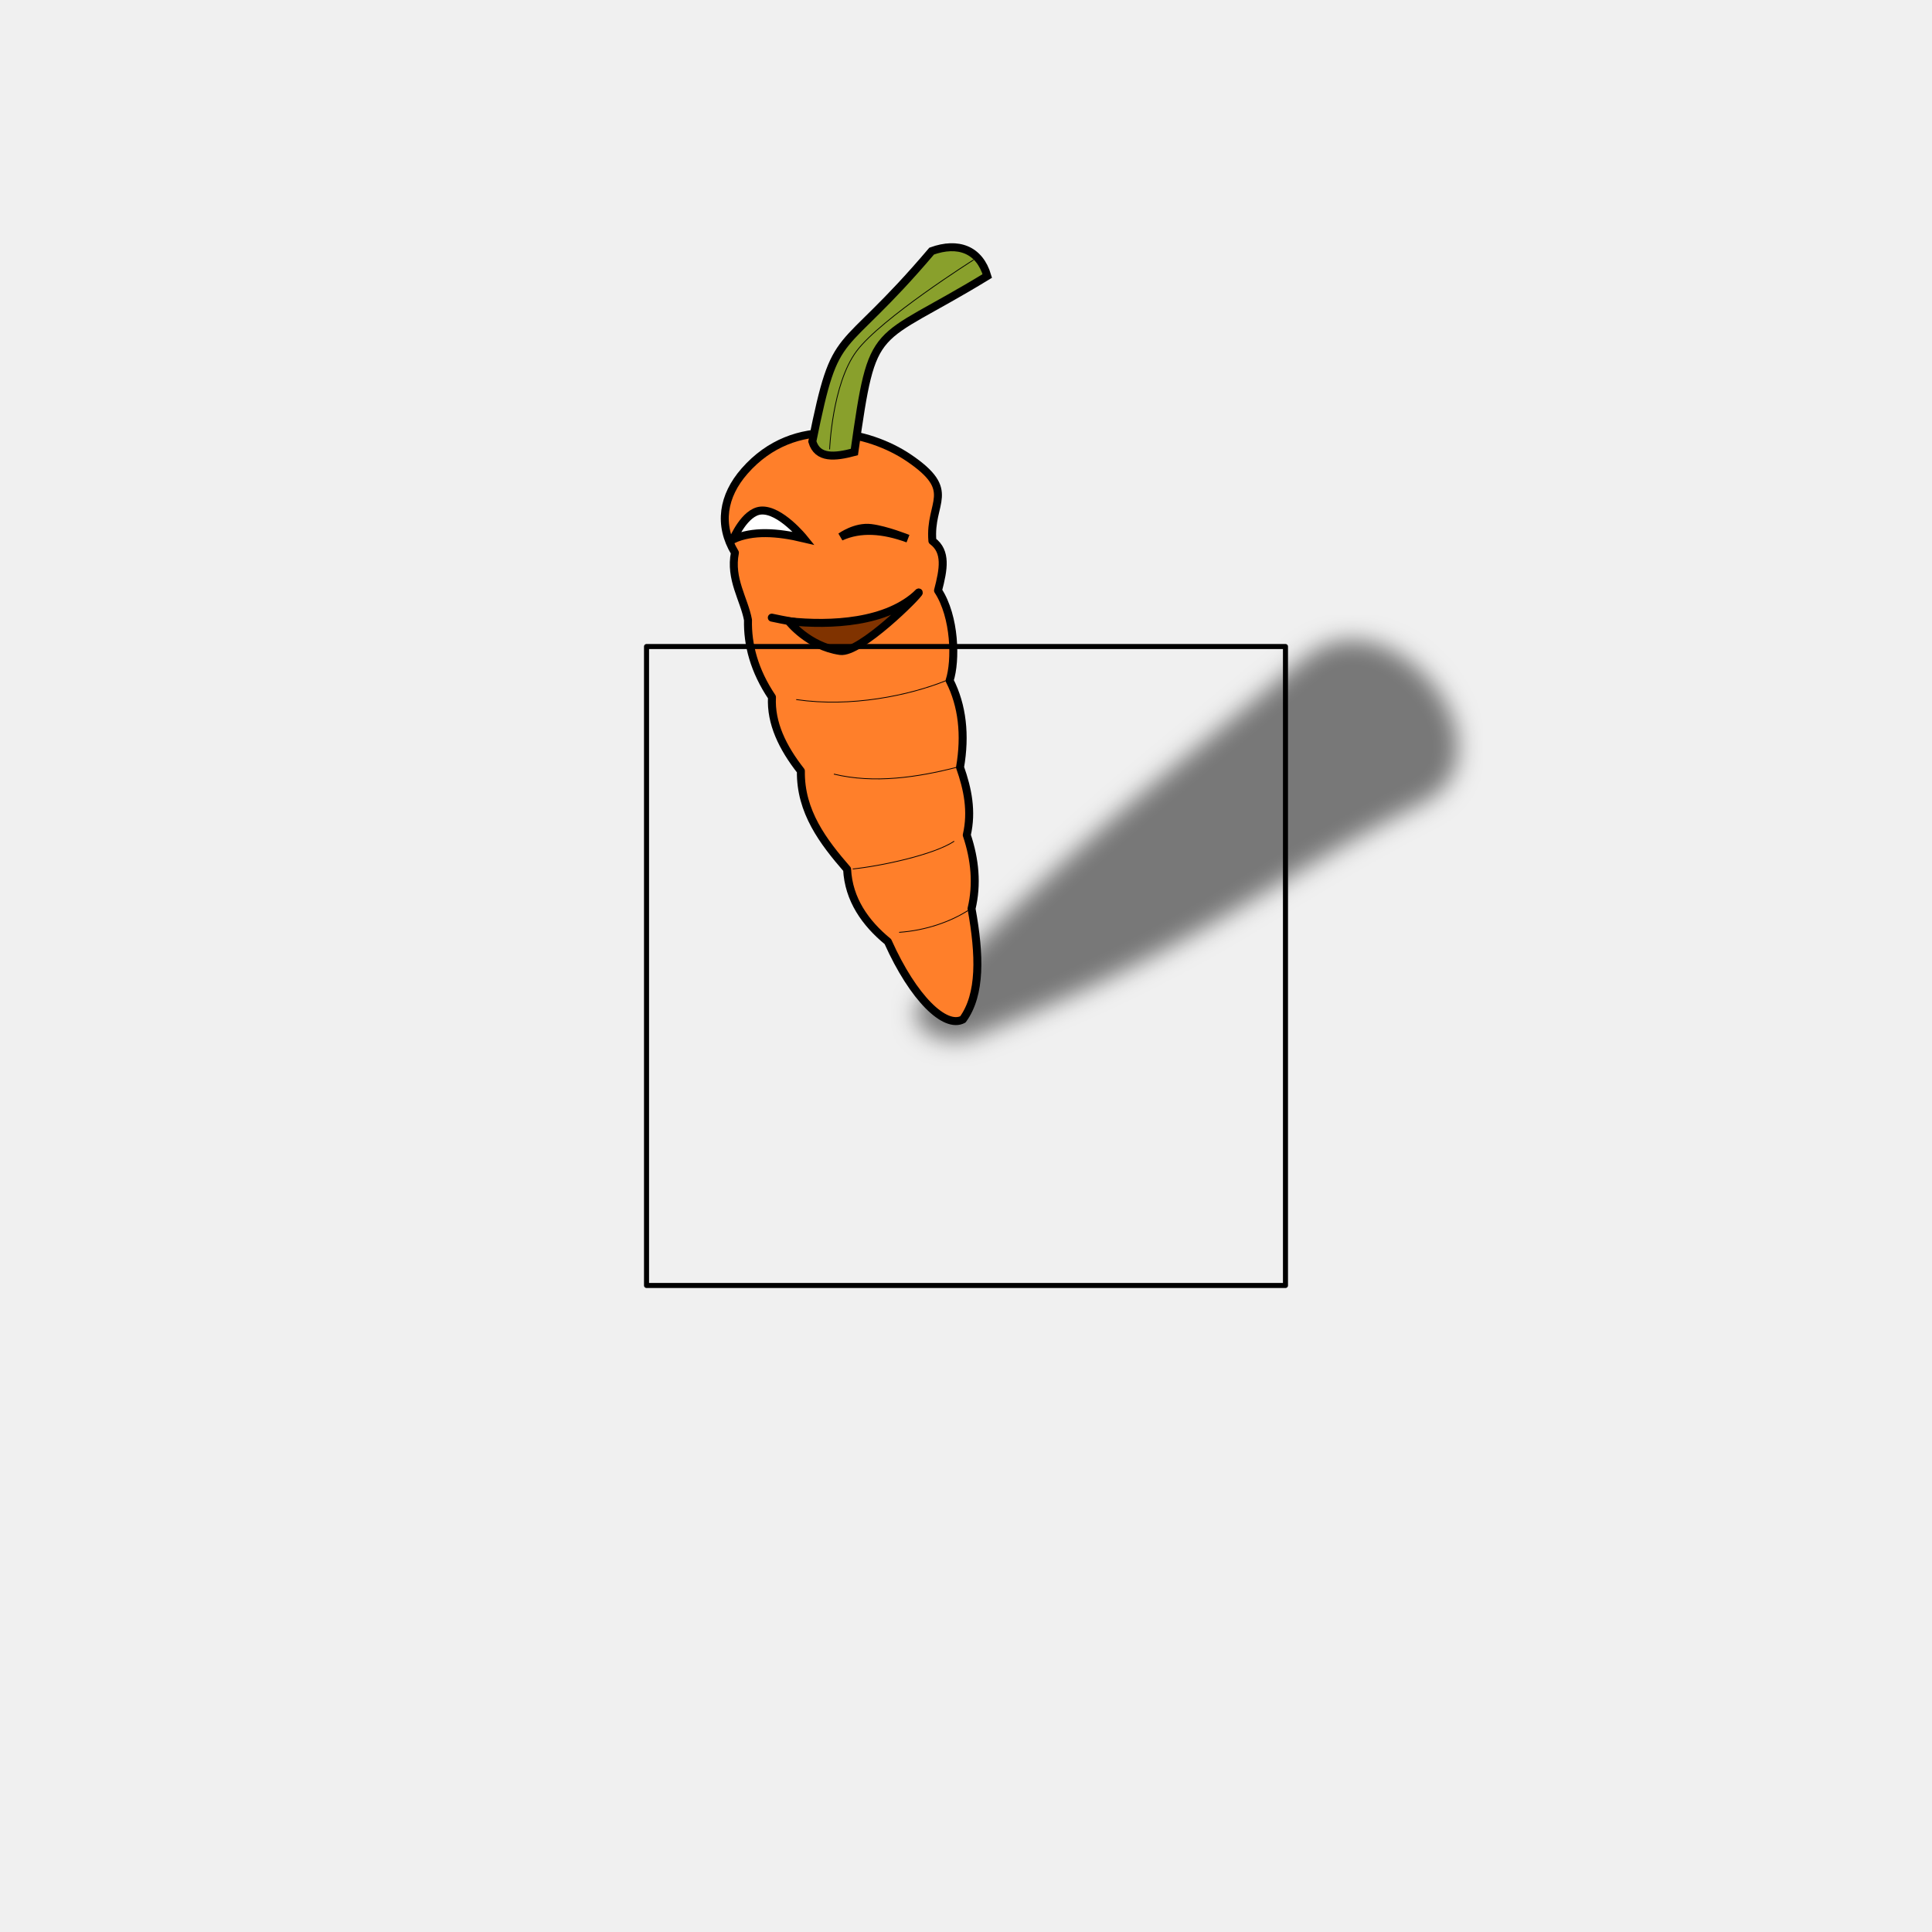
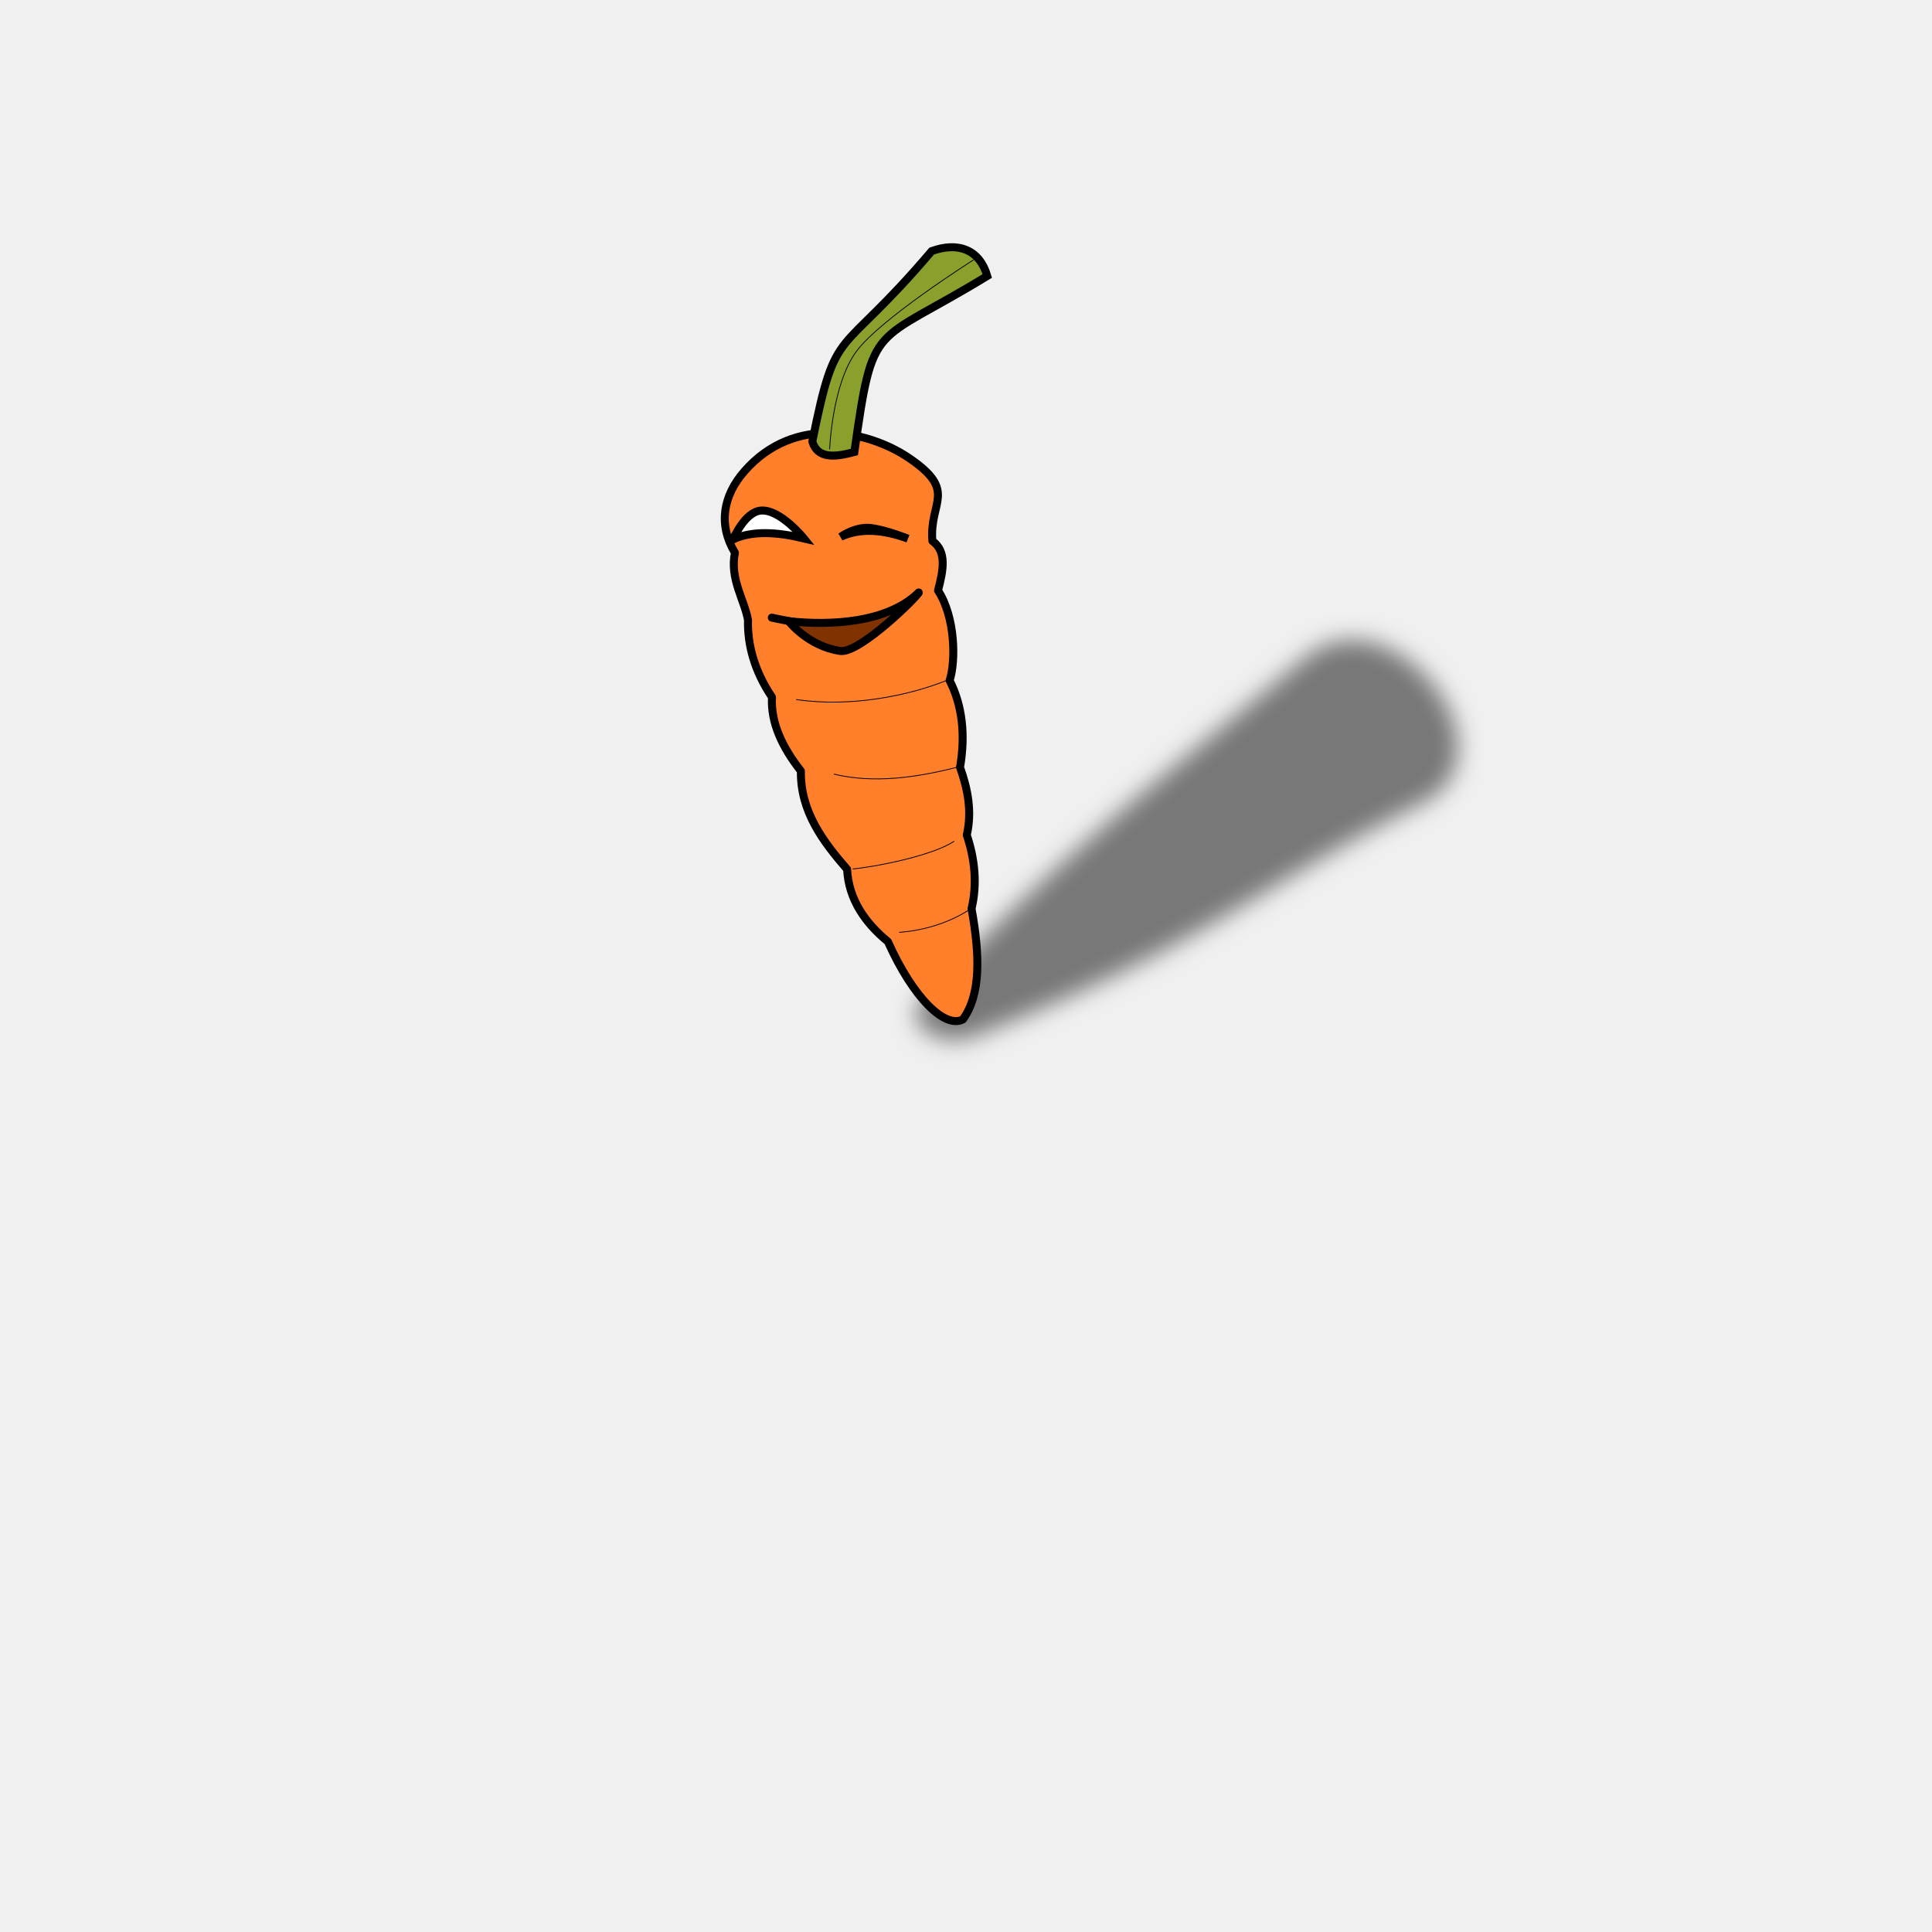
<svg xmlns="http://www.w3.org/2000/svg" width="300" height="300" viewBox="0 0 300 300" id="svg6067" version="1.1">
  <defs id="defs6069">
    <filter style="color-interpolation-filters:sRGB" id="filter10747" x="-0.052" width="1.104" y="-0.071" height="1.142">
      <feGaussianBlur stdDeviation="1.805" id="feGaussianBlur10749" />
    </filter>
  </defs>
  <g id="layer3" style="opacity:0.5">
    <path style="display:inline;fill:#000000;fill-rule:evenodd;stroke:#000000;stroke-width:1px;stroke-linecap:butt;stroke-linejoin:miter;stroke-opacity:1;filter:url(#filter10747)" d="m 143.604,155.548 c 24.791,-25.696 37.618,-34.608 59.346,-53.033 12.692,-10.762 32.552,14.258 17.678,21.718 -25.114,12.596 -32.953,21.88 -69.953,36.365 -4.221,1.653 -10.219,-1.788 -7.071,-5.051 z" id="path6855" />
  </g>
  <g id="layer1" transform="translate(0,-752.3622)" style="display:inline">
    <g id="g17041" transform="translate(-14.61627,-10.98985)">
      <path id="path6615" d="m 130.223,836.513 c -3.372,3.847 -4.096,8.341 -1.489,12.665 -0.813,4.077 1.435,7.212 2.031,10.442 -0.093,3.822 0.964,7.876 3.723,11.984 -0.216,4.022 1.639,7.836 4.49,11.467 -0.104,6.322 3.494,11.014 7.176,15.261 0.233,4.681 2.825,8.361 6.332,11.231 3.969,8.865 8.9,13.539 11.646,12.082 2.82,-3.889 2.65,-9.983 1.345,-17.194 0.897,-3.781 0.538,-7.63 -0.741,-11.434 0.852,-3.682 0.146,-7.155 -1.046,-10.52 0.861,-4.987 0.369,-9.58 -1.617,-13.477 0.991,-3.048 0.877,-9.878 -1.802,-13.972 0.863,-3.313 1.363,-6.053 -0.874,-7.703 -0.53,-6.134 4.035,-7.696 -3.69,-12.913 -6.07,-4.1 -17.642,-6.868 -25.485,2.08 z" style="fill:#ff7f2a;fill-rule:evenodd;stroke:#000000;stroke-width:1.238;stroke-linecap:round;stroke-linejoin:round;stroke-miterlimit:4;stroke-dasharray:none;stroke-opacity:1" />
      <path id="path6619" d="m 128.457,847.096 c 0,0 1.775,-4.256 4.31,-4.463 3.001,-0.245 6.678,4.324 6.678,4.324 -4.189,-1.004 -7.988,-1.231 -10.988,0.14 z" style="fill:#ffffff;fill-rule:evenodd;stroke:#000000;stroke-width:1.238;stroke-linecap:butt;stroke-linejoin:miter;stroke-miterlimit:4;stroke-dasharray:none;stroke-opacity:1" />
      <path id="path6621" d="m 145.168,846.704 c 0,0 2.277,-1.66 4.695,-1.358 2.398,0.299 5.736,1.645 5.736,1.645 -3.849,-1.409 -7.376,-1.682 -10.431,-0.287 z" style="fill:#ffffff;fill-rule:evenodd;stroke:#000000;stroke-width:1.238;stroke-linecap:butt;stroke-linejoin:miter;stroke-miterlimit:4;stroke-dasharray:none;stroke-opacity:1" />
      <path id="path6658" d="m 134.461,859.259 c 15.988,3.463 19.79,-0.556 22.788,-3.87" style="fill:none;fill-rule:evenodd;stroke:#000000;stroke-width:1.238;stroke-linecap:round;stroke-linejoin:round;stroke-miterlimit:4;stroke-dasharray:none;stroke-opacity:1" />
      <path id="path6660" d="m 140.753,831.907 c 3.78,-18.748 3.871,-12.281 18.534,-29.566 4.089,-1.472 7.425,-0.264 8.635,3.863 -17.949,10.971 -17.694,6.539 -20.64,27.338 -3.027,0.806 -5.722,1.084 -6.529,-1.634 z" style="fill:#89a02c;fill-rule:evenodd;stroke:#000000;stroke-width:1.238;stroke-linecap:butt;stroke-linejoin:miter;stroke-miterlimit:4;stroke-dasharray:none;stroke-opacity:1" />
      <path id="path6662" d="m 138.249,871.98 c 8.546,1.252 17.543,-0.638 23.247,-2.931" style="fill:none;fill-rule:evenodd;stroke:#000000;stroke-width:0.124px;stroke-linecap:butt;stroke-linejoin:miter;stroke-opacity:1" />
      <path id="path6664" d="m 144.098,883.552 c 6.253,1.521 13.056,0.496 19.111,-1.061" style="fill:none;fill-rule:evenodd;stroke:#000000;stroke-width:0.124px;stroke-linecap:butt;stroke-linejoin:miter;stroke-opacity:1" />
      <path id="path6666" d="m 147.029,898.287 c 4.35,-0.449 12.587,-2.191 15.754,-4.31" style="fill:none;fill-rule:evenodd;stroke:#000000;stroke-width:0.124px;stroke-linecap:butt;stroke-linejoin:miter;stroke-opacity:1" />
      <path id="path6668" d="m 154.233,908.125 c 4.23,-0.294 8.052,-1.697 10.693,-3.392" style="fill:none;fill-rule:evenodd;stroke:#000000;stroke-width:0.124px;stroke-linecap:butt;stroke-linejoin:miter;stroke-opacity:1" />
      <path id="path6674" d="m 143.441,833.128 c 0,0 0.37,-10.125 4.17,-15.233 3.8,-5.108 18.169,-14.183 18.169,-14.183" style="fill:none;fill-rule:evenodd;stroke:#000000;stroke-width:0.124px;stroke-linecap:butt;stroke-linejoin:miter;stroke-opacity:1" />
      <path id="path6676" d="m 137.088,859.818 c 0,0 2.995,3.887 7.991,4.617 3.064,0.448 12.33,-8.785 12.197,-9.081 -4.876,4.749 -13.662,5.145 -20.188,4.463 z" style="fill:#803300;fill-rule:evenodd;stroke:#000000;stroke-width:1.238;stroke-linecap:round;stroke-linejoin:round;stroke-miterlimit:4;stroke-dasharray:none;stroke-opacity:1" />
    </g>
  </g>
-   <g id="layer11" style="display:inline">
+   <g id="layer11" style="display:none">
    <rect transform="translate(0,-752.3622)" style="fill:#000000;fill-opacity:0;stroke:#000000;stroke-width:0.784;stroke-linecap:round;stroke-linejoin:round;stroke-miterlimit:4;stroke-dasharray:none;stroke-opacity:1" id="rect17037" width="99.216" height="99.216" x="100.392" y="852.754" />
  </g>
</svg>
